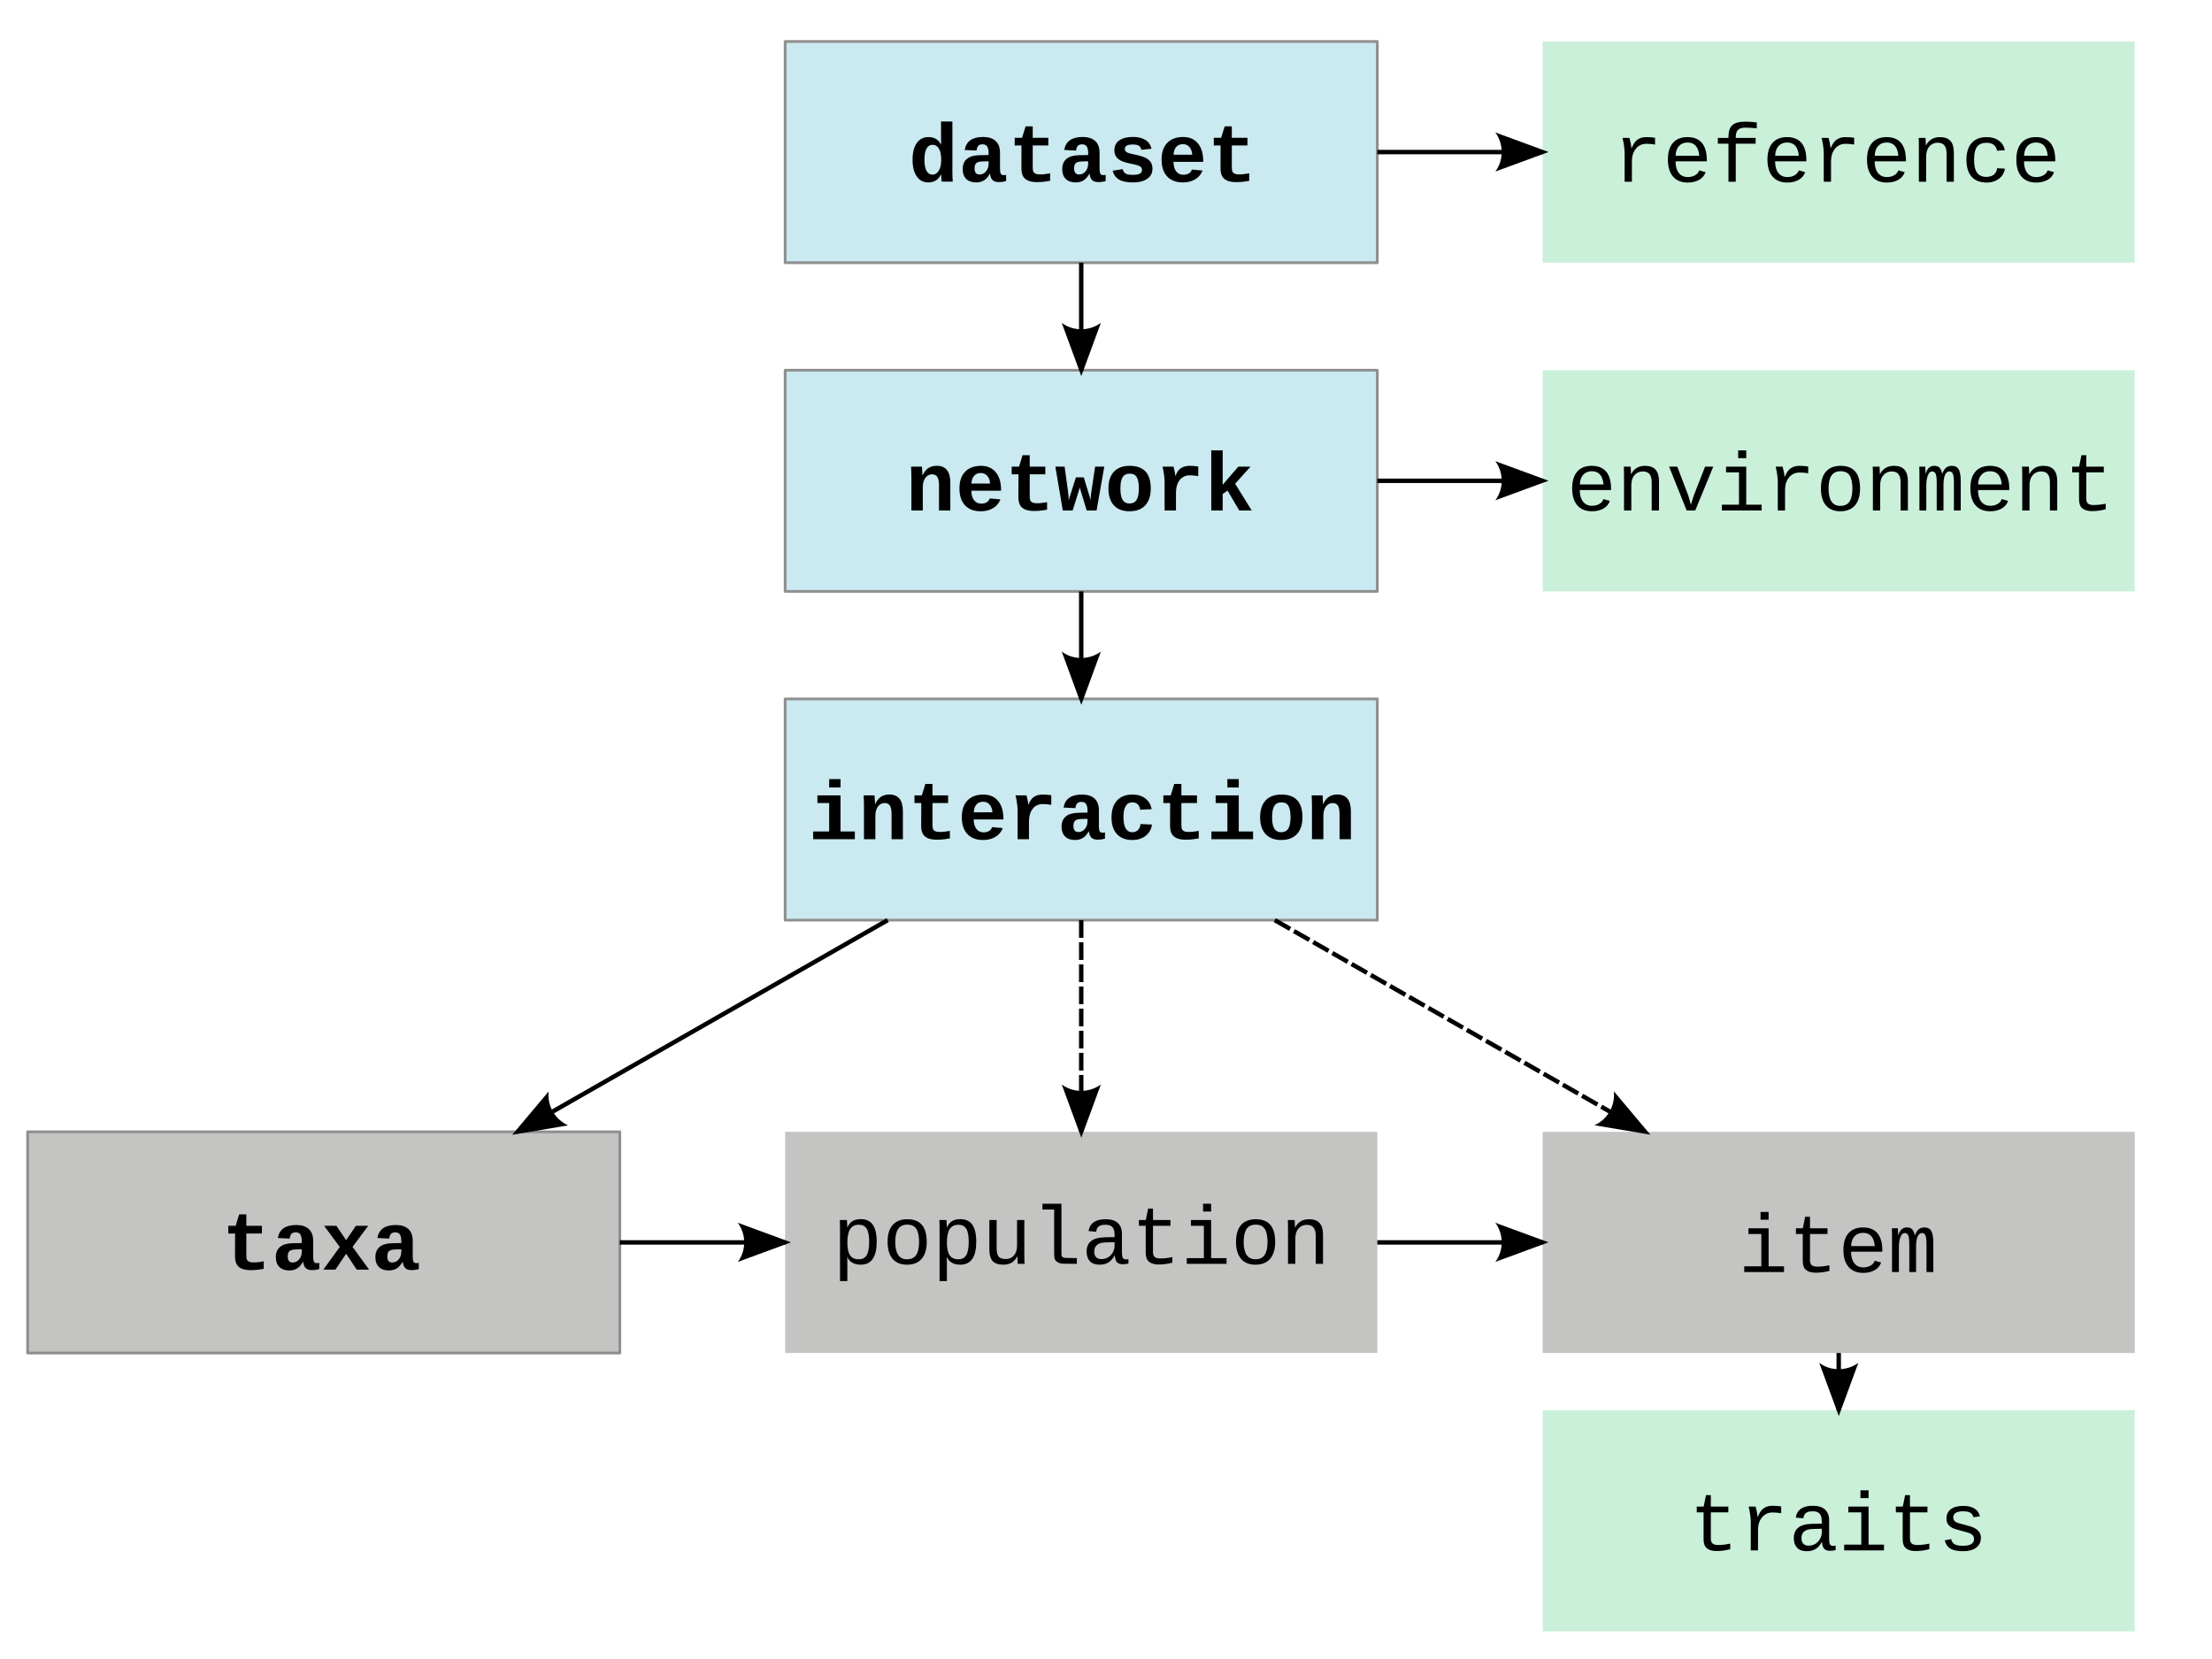
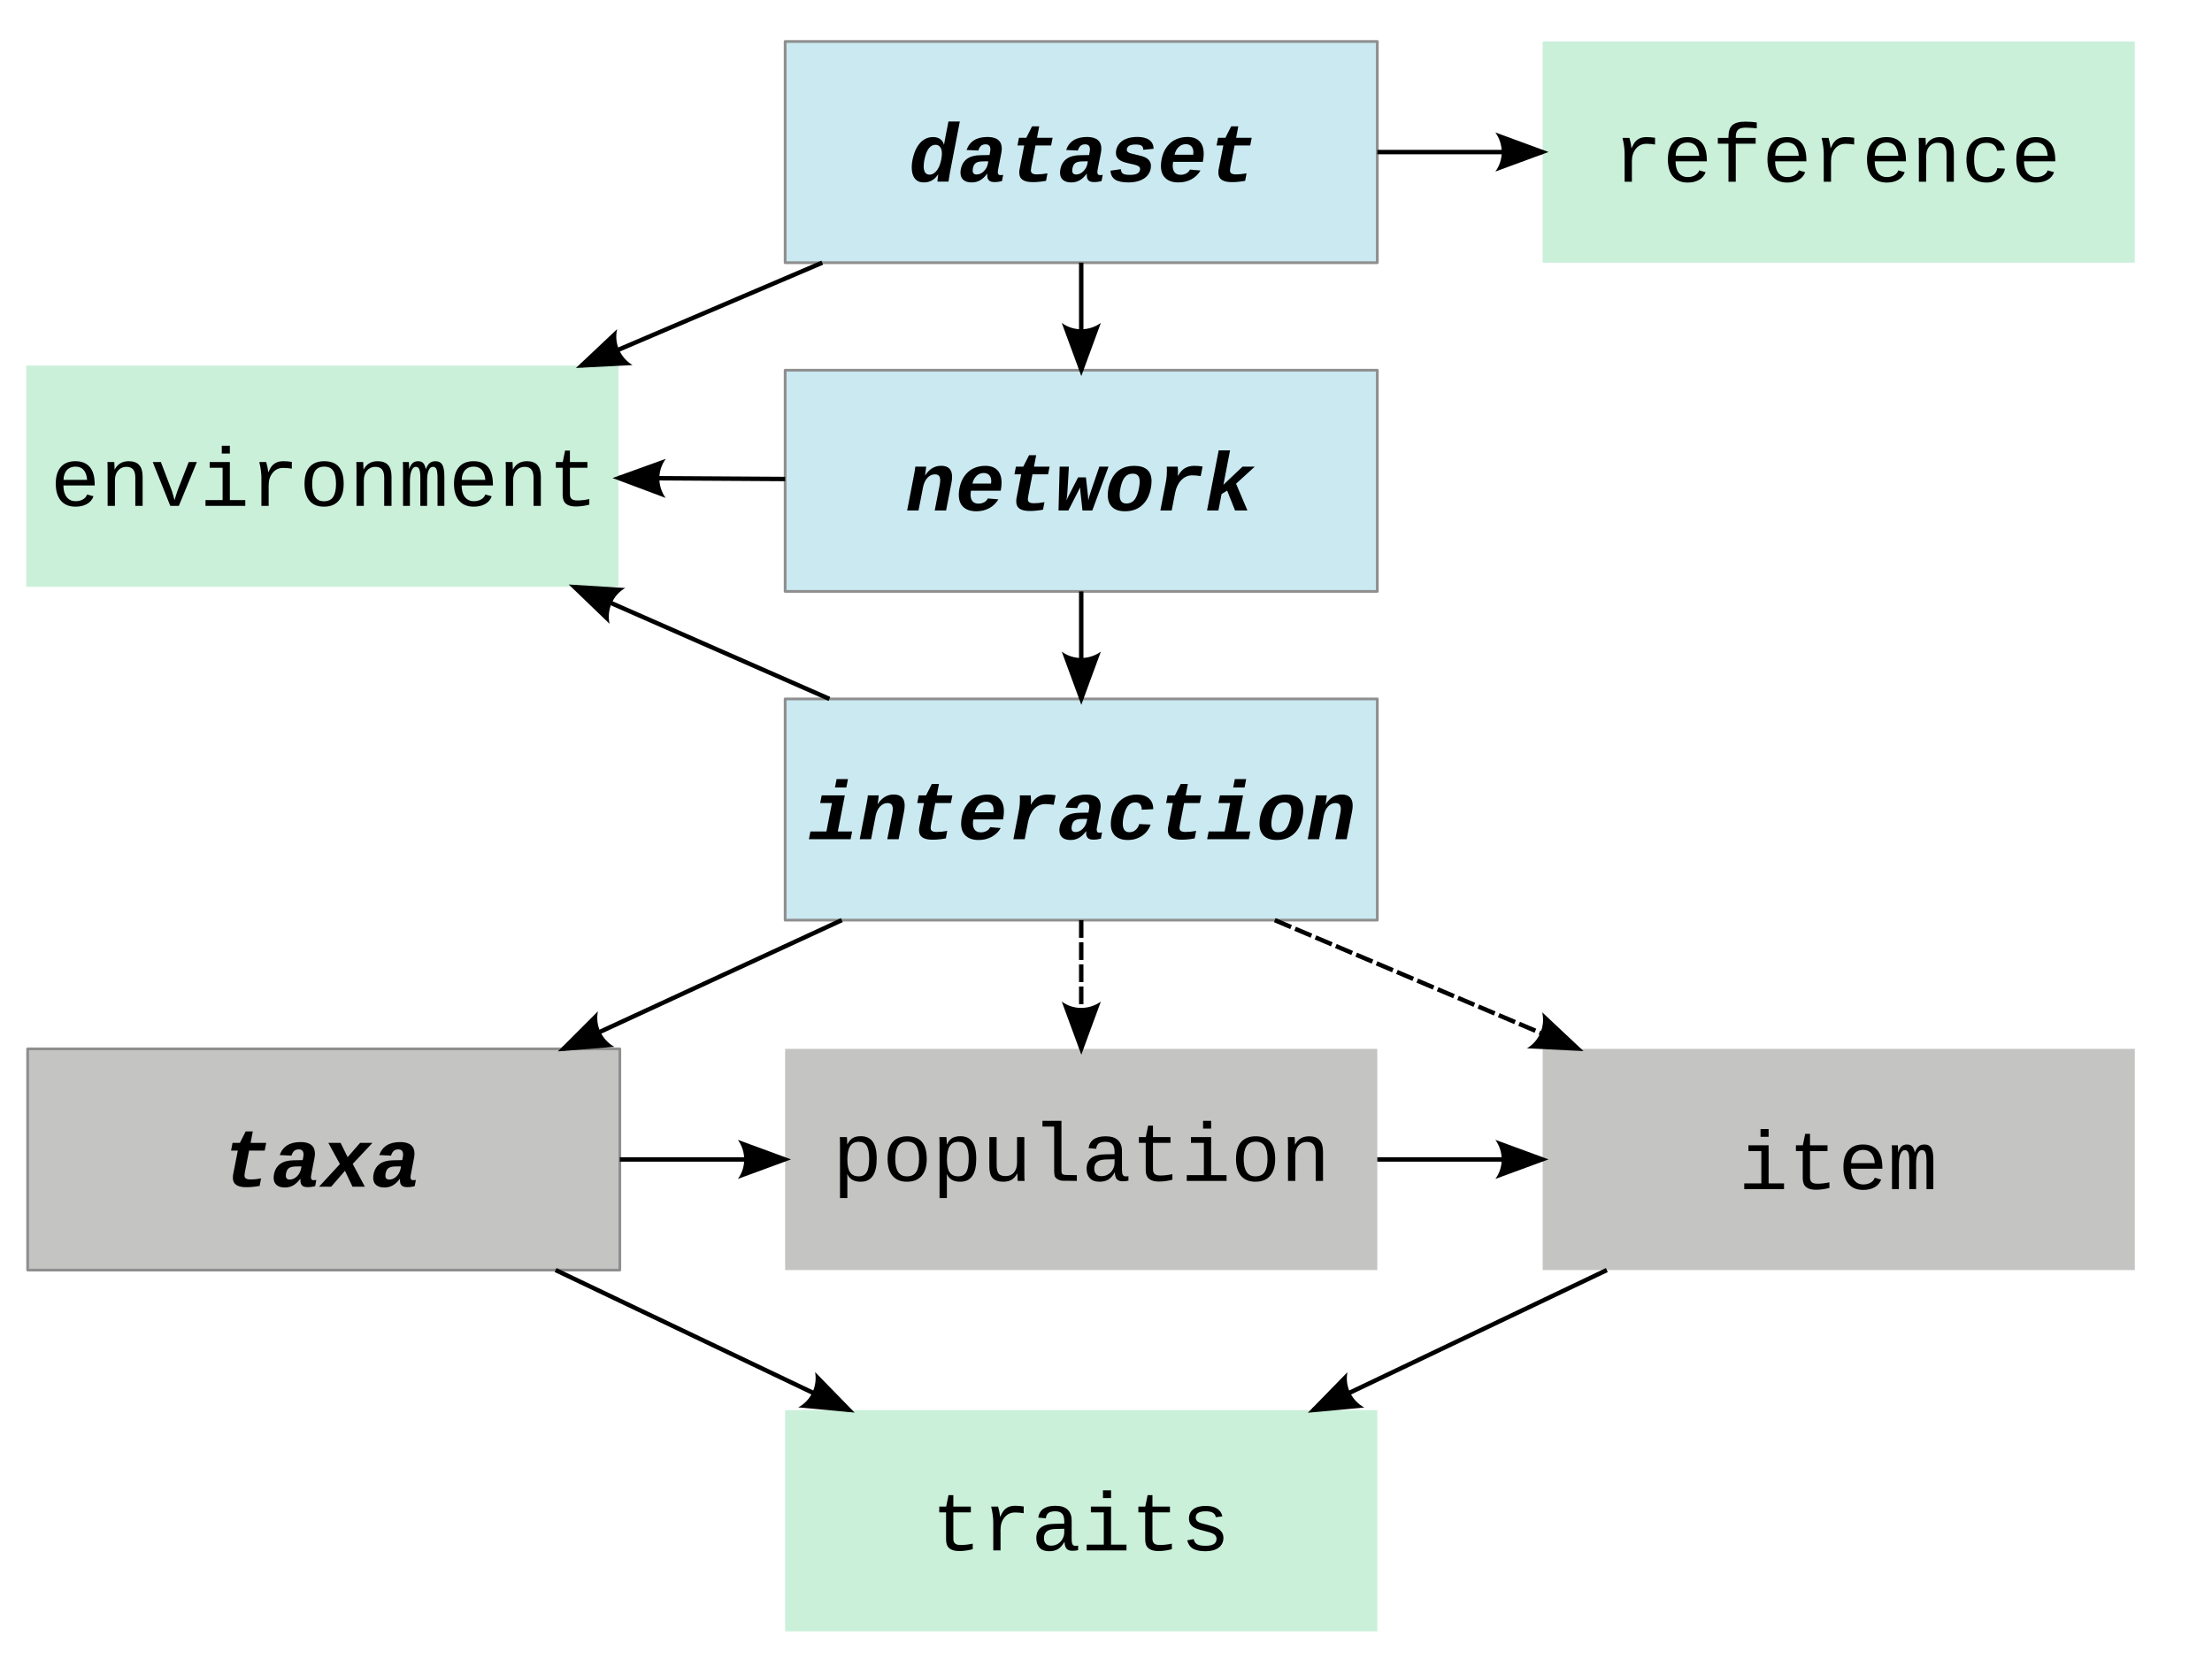
<svg xmlns="http://www.w3.org/2000/svg" width="800px" height="600px" id="svg2996" version="1.1">
  <defs id="defs2998">
    <marker orient="auto" refY="0.0" refX="0.0" id="Arrow2Lend" style="overflow:visible;">
      <path id="path4188" style="fill-rule:evenodd;stroke-width:0.625;stroke-linejoin:round;" d="M 8.719,4.034 L -2.207,0.016 L 8.719,-4.002 C 6.973,-1.63 6.983,1.616 8.719,4.034 z " transform="scale(1.1) rotate(180) translate(1,0)" />
    </marker>
    <marker style="overflow:visible" id="InfiniteLineEnd" refX="0" refY="0" orient="auto">
      <g id="g4402" style="fill:#000000">
        <circle id="circle4404" r="0.8" cy="0" cx="3" />
        <circle id="circle4406" r="0.8" cy="0" cx="6.5" />
        <circle id="circle4408" r="0.8" cy="0" cx="10" />
      </g>
    </marker>
    <marker orient="auto" refY="0.0" refX="0.0" id="Arrow1Mstart" style="overflow:visible">
      <path id="path4173" d="M 0.0,0.0 L 5.0,-5.0 L -12.5,0.0 L 5.0,5.0 L 0.0,0.0 z " style="fill-rule:evenodd;stroke:#000000;stroke-width:1.0pt" transform="scale(0.4) translate(10,0)" />
    </marker>
    <marker orient="auto" refY="0.0" refX="0.0" id="TriangleOutL" style="overflow:visible">
      <path id="path4309" d="M 5.77,0.0 L -2.88,5.0 L -2.88,-5.0 L 5.77,0.0 z " style="fill-rule:evenodd;stroke:#000000;stroke-width:1.0pt" transform="scale(0.8)" />
    </marker>
    <marker orient="auto" refY="0.0" refX="0.0" id="Arrow1Lend" style="overflow:visible;">
      <path id="path4170" d="M 0.0,0.0 L 5.0,-5.0 L -12.5,0.0 L 5.0,5.0 L 0.0,0.0 z " style="fill-rule:evenodd;stroke:#000000;stroke-width:1.0pt;" transform="scale(0.8) rotate(180) translate(12.5,0)" />
    </marker>
    <marker orient="auto" refY="0" refX="0" id="Arrow2Lend-2" style="overflow:visible">
      <path id="path4188-4" style="fill-rule:evenodd;stroke-width:0.625;stroke-linejoin:round" d="M 8.719,4.034 -2.207,0.016 8.719,-4.002 c -1.745,2.372 -1.735,5.617 -6e-7,8.035 z" transform="matrix(-1.1,0,0,-1.1,-1.1,0)" />
    </marker>
    <marker orient="auto" refY="0" refX="0" id="Arrow2Lend-9" style="overflow:visible">
      <path id="path4188-9" style="fill-rule:evenodd;stroke-width:0.625;stroke-linejoin:round" d="M 8.719,4.034 -2.207,0.016 8.719,-4.002 c -1.745,2.372 -1.735,5.617 -6e-7,8.035 z" transform="matrix(-1.1,0,0,-1.1,-1.1,0)" />
    </marker>
+     <marker orient="auto" refY="0" refX="0" id="Arrow2Lend-8" style="overflow:visible">
+       <path id="path4188-5" style="fill-rule:evenodd;stroke-width:0.625;stroke-linejoin:round" d="M 8.719,4.034 -2.207,0.016 8.719,-4.002 c -1.745,2.372 -1.735,5.617 -6e-7,8.035 z" transform="matrix(-1.1,0,0,-1.1,-1.1,0)" />
+     </marker>
+     <marker orient="auto" refY="0" refX="0" id="Arrow2Lend-6" style="overflow:visible">
+       <path id="path4188-49" style="fill-rule:evenodd;stroke-width:0.625;stroke-linejoin:round" d="M 8.719,4.034 -2.207,0.016 8.719,-4.002 c -1.745,2.372 -1.735,5.617 -6e-7,8.035 z" transform="matrix(-1.1,0,0,-1.1,-1.1,0)" />
+     </marker>
+     <marker orient="auto" refY="0" refX="0" id="Arrow2Lend-96" style="overflow:visible">
+       <path id="path4188-7" style="fill-rule:evenodd;stroke-width:0.625;stroke-linejoin:round" d="M 8.719,4.034 -2.207,0.016 8.719,-4.002 c -1.745,2.372 -1.735,5.617 -6e-7,8.035 z" transform="matrix(-1.1,0,0,-1.1,-1.1,0)" />
+     </marker>
+     <marker orient="auto" refY="0" refX="0" id="Arrow2Lend-62" style="overflow:visible">
+       <path id="path4188-3" style="fill-rule:evenodd;stroke-width:0.625;stroke-linejoin:round" d="M 8.719,4.034 -2.207,0.016 8.719,-4.002 c -1.745,2.372 -1.735,5.617 -6e-7,8.035 z" transform="matrix(-1.1,0,0,-1.1,-1.1,0)" />
+     </marker>
  </defs>
  <g id="layer1">
-     <rect style="opacity:0.44;fill:#1f241c;fill-opacity:0.596;stroke-width:1;stroke-miterlimit:4;stroke-dasharray:none;stroke:#000000;stroke-opacity:1;stroke-linejoin:round" id="rect3006" width="214.16" height="80" x="10" y="409.333" />
-     <text xml:space="preserve" style="font-size:40px;font-style:normal;font-weight:normal;line-height:125%;letter-spacing:0px;word-spacing:0px;fill:#000000;fill-opacity:1;stroke:none;font-family:Sans" x="80.21" y="459.177" id="text3035">
-       <tspan id="tspan3037" x="80.21" y="459.177" style="font-size:30px;font-style:normal;font-variant:normal;font-weight:bold;font-stretch:normal;font-family:Cousine;-inkscape-font-specification:Cousine">taxa</tspan>
+     <rect style="opacity:0.44;fill:#1f241c;fill-opacity:0.596;stroke:#000000;stroke-width:1;stroke-linejoin:round;stroke-miterlimit:4;stroke-opacity:1;stroke-dasharray:none" id="rect3006" width="214.16" height="80" x="10" y="379.333" />
+     <text xml:space="preserve" style="font-size:40px;font-style:normal;font-weight:normal;line-height:125%;letter-spacing:0px;word-spacing:0px;fill:#000000;fill-opacity:1;stroke:none;font-family:Sans" x="80.21" y="429.177" id="text3035">
+       <tspan id="tspan3037" x="80.21" y="429.177" style="font-size:30px;font-style:italic;font-variant:normal;font-weight:bold;font-stretch:normal;font-family:Cousine;-inkscape-font-specification:Cousine Italic">taxa</tspan>
    </text>
-     <g id="g3328" transform="translate(273.96,232.1111)">
+     <g id="g3328" transform="translate(273.96,202.1111)">
      <g transform="translate(-29.65565,-37.77779)" id="g3225">
        <rect style="opacity:0.44;fill:#1f241c;fill-opacity:0.596" id="rect3006-5" width="214.16" height="80" x="39.656" y="215" />
        <text xml:space="preserve" style="font-size:40px;font-style:normal;font-weight:normal;line-height:125%;letter-spacing:0px;word-spacing:0px;fill:#000000;fill-opacity:1;stroke:none;font-family:Sans" x="56.794" y="262.756" id="text3035-4">
          <tspan id="tspan3037-5" x="56.794" y="262.756" style="font-size:30px;font-style:normal;font-variant:normal;font-weight:normal;font-stretch:normal;font-family:Cousine;-inkscape-font-specification:Cousine">population</tspan>
        </text>
      </g>
    </g>
-     <g id="g3334" transform="translate(547.9201,68.22221)">
+     <g id="g3334" transform="translate(547.9201,38.22221)">
      <g transform="translate(-31.20753,-14.72224)" id="g3230">
        <rect style="opacity:0.44;fill:#1f241c;fill-opacity:0.596" id="rect3006-5-5" width="214.16" height="80" x="41.208" y="355.833" />
        <text xml:space="preserve" style="font-size:40px;font-style:normal;font-weight:normal;line-height:125%;letter-spacing:0px;word-spacing:0px;fill:#000000;fill-opacity:1;stroke:none;font-family:Sans" x="112.025" y="406.556" id="text3035-4-9">
          <tspan id="tspan3037-5-4" x="112.025" y="406.556" style="font-size:30px;font-style:normal;font-variant:normal;font-weight:normal;font-stretch:normal;font-family:Cousine;-inkscape-font-specification:Cousine">item</tspan>
        </text>
      </g>
    </g>
    <rect style="opacity:0.44;fill:#37abc8;fill-opacity:0.596;stroke-width:1;stroke-miterlimit:4;stroke-dasharray:none;stroke:#000000;stroke-opacity:1;stroke-linejoin:round" id="rect3006-4" width="214.16" height="80" x="283.96" y="15" />
    <text xml:space="preserve" style="font-size:40px;font-style:normal;font-weight:normal;line-height:125%;letter-spacing:0px;word-spacing:0px;fill:#000000;fill-opacity:1;stroke:none;font-family:Sans" x="328.616" y="65.679" id="text3035-0">
-       <tspan id="tspan3037-2" x="328.616" y="65.679" style="font-size:30px;font-style:normal;font-variant:normal;font-weight:bold;font-stretch:normal;font-family:Cousine;-inkscape-font-specification:Cousine">dataset</tspan>
+       <tspan id="tspan3037-2" x="328.616" y="65.679" style="font-size:30px;font-style:italic;font-variant:normal;font-weight:bold;font-stretch:normal;font-family:Cousine;-inkscape-font-specification:Cousine Italic">dataset</tspan>
    </text>
    <rect style="opacity:0.44;fill:#37abc8;fill-opacity:0.596;stroke-width:1;stroke-miterlimit:4;stroke-dasharray:none;stroke:#000000;stroke-opacity:1;stroke-linejoin:round" id="rect3006-5-0" width="214.16" height="80" x="283.96" y="133.889" />
    <text xml:space="preserve" style="font-size:40px;font-style:normal;font-weight:normal;line-height:125%;letter-spacing:0px;word-spacing:0px;fill:#000000;fill-opacity:1;stroke:none;font-family:Sans" x="327.524" y="184.612" id="text3035-4-3">
-       <tspan id="tspan3037-5-6" x="327.524" y="184.612" style="font-size:30px;font-style:normal;font-variant:normal;font-weight:bold;font-stretch:normal;font-family:Cousine;-inkscape-font-specification:Cousine">network</tspan>
+       <tspan id="tspan3037-5-6" x="327.524" y="184.612" style="font-size:30px;font-style:italic;font-variant:normal;font-weight:bold;font-stretch:normal;font-family:Cousine;-inkscape-font-specification:Cousine Italic">network</tspan>
    </text>
    <rect style="opacity:0.44;fill:#37abc8;fill-opacity:0.596;stroke-width:1;stroke-miterlimit:4;stroke-dasharray:none;stroke:#000000;stroke-opacity:1;stroke-linejoin:round" id="rect3006-5-5-3" width="214.16" height="80" x="283.96" y="252.778" />
    <text xml:space="preserve" style="font-size:40px;font-style:normal;font-weight:normal;line-height:125%;letter-spacing:0px;word-spacing:0px;fill:#000000;fill-opacity:1;stroke:none;font-family:Sans" x="292.368" y="303.5" id="text3035-4-9-7">
-       <tspan id="tspan3037-5-4-4" x="292.368" y="303.5" style="font-size:30px;font-style:normal;font-variant:normal;font-weight:bold;font-stretch:normal;font-family:Cousine;-inkscape-font-specification:Cousine">interaction</tspan>
+       <tspan id="tspan3037-5-4-4" x="292.368" y="303.5" style="font-size:30px;font-style:italic;font-variant:normal;font-weight:bold;font-stretch:normal;font-family:Cousine;-inkscape-font-specification:Cousine Italic">interaction</tspan>
    </text>
    <g id="g3363" transform="translate(-22.5,1.666667)">
      <rect y="13.333" x="580.42" height="80" width="214.16" id="rect3006-4-9" style="opacity:0.44;fill:#37c871;fill-opacity:0.596" />
      <text id="text3035-0-1" y="64.056" x="605.762" style="font-size:40px;font-style:normal;font-weight:normal;line-height:125%;letter-spacing:0px;word-spacing:0px;fill:#000000;fill-opacity:1;stroke:none;font-family:Sans" xml:space="preserve">
        <tspan style="font-size:30px;font-style:normal;font-variant:normal;font-weight:normal;font-stretch:normal;font-family:Cousine;-inkscape-font-specification:Cousine" y="64.056" x="605.762" id="tspan3037-2-5">reference</tspan>
      </text>
    </g>
-     <g id="g3368" transform="translate(-22.5,-43.33333)">
+     <g id="g3368" transform="translate(-570.9201,-45)">
      <rect y="177.222" x="580.42" height="80" width="214.16" id="rect3006-4-9-8" style="opacity:0.44;fill:#37c871;fill-opacity:0.596" />
      <text id="text3035-0-1-8" y="227.945" x="589.136" style="font-size:40px;font-style:normal;font-weight:normal;line-height:125%;letter-spacing:0px;word-spacing:0px;fill:#000000;fill-opacity:1;stroke:none;font-family:Sans" xml:space="preserve">
        <tspan style="font-size:30px;font-style:normal;font-variant:normal;font-weight:normal;font-stretch:normal;font-family:Cousine;-inkscape-font-specification:Cousine" y="227.945" x="589.136" id="tspan3037-2-5-4">environment</tspan>
      </text>
    </g>
-     <g id="g3340" transform="translate(546.7101,5)">
+     <g id="g3340" transform="translate(272.75,5)">
      <rect y="505" x="11.21" height="80" width="214.16" id="rect3006-4-9-8-3" style="opacity:0.44;fill:#37c871;fill-opacity:0.596" />
      <text id="text3035-0-1-8-0" y="555.723" x="64.164" style="font-size:40px;font-style:normal;font-weight:normal;line-height:125%;letter-spacing:0px;word-spacing:0px;fill:#000000;fill-opacity:1;stroke:none;font-family:Sans" xml:space="preserve">
        <tspan style="font-size:30px;font-style:normal;font-variant:normal;font-weight:normal;font-stretch:normal;font-family:Cousine;-inkscape-font-specification:Cousine" y="555.723" x="64.164" id="tspan3037-2-5-4-9">traits</tspan>
      </text>
    </g>
-     <path style="fill:none;stroke:#000000;stroke-width:1.6;stroke-linecap:butt;stroke-linejoin:miter;stroke-opacity:1;color:#000000;stroke-miterlimit:4;stroke-dasharray:none;stroke-dashoffset:0;marker:none;marker-end:url(#Arrow2Lend);visibility:visible;display:inline;overflow:visible;enable-background:accumulate" d="m 498.12,55 59.8,0" id="path3373" />
-     <path style="fill:none;stroke:#000000;stroke-width:1.6;stroke-linecap:butt;stroke-linejoin:miter;stroke-opacity:1;color:#000000;stroke-miterlimit:4;stroke-dasharray:none;stroke-dashoffset:0;marker:none;marker-end:url(#Arrow2Lend);visibility:visible;display:inline;overflow:visible;enable-background:accumulate" d="m 498.12,173.889 59.8,0" id="path3375" />
-     <path style="fill:none;stroke:#000000;stroke-width:1.6;stroke-linecap:butt;stroke-linejoin:miter;stroke-opacity:1;color:#000000;stroke-miterlimit:4;stroke-dasharray:none;stroke-dashoffset:0;marker:none;marker-end:url(#Arrow2Lend);visibility:visible;display:inline;overflow:visible;enable-background:accumulate" d="m 224.16,449.333 59.8,0" id="path3377" />
-     <path style="fill:none;stroke:#000000;stroke-width:1.6;stroke-linecap:butt;stroke-linejoin:miter;stroke-opacity:1;color:#000000;stroke-miterlimit:4;stroke-dasharray:none;stroke-dashoffset:0;marker:none;marker-end:url(#Arrow2Lend);visibility:visible;display:inline;overflow:visible;enable-background:accumulate" d="m 498.12,449.333 59.8,0" id="path3379" />
-     <path style="fill:none;stroke:#000000;stroke-width:1.6;stroke-linecap:butt;stroke-linejoin:miter;stroke-opacity:1;color:#000000;stroke-miterlimit:4;stroke-dasharray:none;stroke-dashoffset:0;marker:none;marker-end:url(#Arrow2Lend);visibility:visible;display:inline;overflow:visible;enable-background:accumulate" d="M 665,489.333 665,510" id="path3381" />
-     <path style="fill:none;stroke:#000000;stroke-width:1.6;stroke-linecap:butt;stroke-linejoin:miter;stroke-opacity:1;marker-end:url(#Arrow2Lend);stroke-miterlimit:4;stroke-dasharray:none;marker-mid:none;marker-start:none" d="M 321.043,332.778 187.077,409.333" id="path3385" />
-     <path style="fill:none;stroke:#000000;stroke-width:1.6;stroke-linecap:butt;stroke-linejoin:miter;stroke-opacity:1;color:#000000;stroke-miterlimit:4;stroke-dasharray:6.4,1.6;stroke-dashoffset:0;marker:none;marker-end:url(#Arrow2Lend);visibility:visible;display:inline;overflow:visible;enable-background:accumulate" d="m 391.04,332.778 0,76.556" id="path3387" />
-     <path style="fill:none;stroke:#000000;stroke-width:1.6;stroke-linecap:butt;stroke-linejoin:miter;stroke-opacity:1;color:#000000;stroke-miterlimit:4;stroke-dasharray:6.4,1.6;stroke-dashoffset:0;marker:none;marker-end:url(#Arrow2Lend);visibility:visible;display:inline;overflow:visible;enable-background:accumulate" d="m 461.037,332.778 133.966,76.556" id="path3389" />
-     <path style="fill:none;stroke:#000000;stroke-width:1.6;stroke-linecap:butt;stroke-linejoin:miter;stroke-opacity:1;color:#000000;stroke-miterlimit:4;stroke-dasharray:none;stroke-dashoffset:0;marker:none;marker-end:url(#Arrow2Lend);visibility:visible;display:inline;overflow:visible;enable-background:accumulate" d="m 391.04,95 0,38.889" id="path3391" />
-     <path style="fill:none;stroke:#000000;stroke-width:1.6;stroke-linecap:butt;stroke-linejoin:miter;stroke-opacity:1;color:#000000;stroke-miterlimit:4;stroke-dasharray:none;stroke-dashoffset:0;marker:none;marker-end:url(#Arrow2Lend);visibility:visible;display:inline;overflow:visible;enable-background:accumulate" d="m 391.04,213.889 0,38.889" id="path3393" />
+     <path style="color:#000000;fill:none;stroke:#000000;stroke-width:1.6;stroke-linecap:butt;stroke-linejoin:miter;stroke-miterlimit:4;stroke-opacity:1;stroke-dasharray:none;stroke-dashoffset:0;marker:none;marker-end:url(#Arrow2Lend);visibility:visible;display:inline;overflow:visible;enable-background:accumulate" d="m 498.12,55 59.8,0" id="path3373" />
+     <path style="color:#000000;fill:none;stroke:#000000;stroke-width:1.6;stroke-linecap:butt;stroke-linejoin:miter;stroke-miterlimit:4;stroke-opacity:1;stroke-dasharray:none;stroke-dashoffset:0;marker:none;marker-end:url(#Arrow2Lend);visibility:visible;display:inline;overflow:visible;enable-background:accumulate" d="m 498.12,419.333 59.8,0" id="path3379" />
+     <path style="color:#000000;fill:none;stroke:#000000;stroke-width:1.6;stroke-linecap:butt;stroke-linejoin:miter;stroke-miterlimit:4;stroke-opacity:1;stroke-dasharray:6.4, 1.6;stroke-dashoffset:0;marker:none;marker-end:url(#Arrow2Lend);visibility:visible;display:inline;overflow:visible;enable-background:accumulate" d="m 391.04,332.778 0,46.556" id="path3387" />
+     <path style="color:#000000;fill:none;stroke:#000000;stroke-width:1.6;stroke-linecap:butt;stroke-linejoin:miter;stroke-miterlimit:4;stroke-opacity:1;stroke-dasharray:6.4, 1.6;stroke-dashoffset:0;marker:none;marker-end:url(#Arrow2Lend);visibility:visible;display:inline;overflow:visible;enable-background:accumulate" d="m 461.037,332.778 109.705,46.556" id="path3389" />
+     <path style="color:#000000;fill:none;stroke:#000000;stroke-width:1.6;stroke-linecap:butt;stroke-linejoin:miter;stroke-miterlimit:4;stroke-opacity:1;stroke-dasharray:none;stroke-dashoffset:0;marker:none;marker-end:url(#Arrow2Lend);visibility:visible;display:inline;overflow:visible;enable-background:accumulate" d="m 391.04,95 0,38.889" id="path3391" />
+     <path style="color:#000000;fill:none;stroke:#000000;stroke-width:1.6;stroke-linecap:butt;stroke-linejoin:miter;stroke-miterlimit:4;stroke-opacity:1;stroke-dasharray:none;stroke-dashoffset:0;marker:none;marker-end:url(#Arrow2Lend);visibility:visible;display:inline;overflow:visible;enable-background:accumulate" d="m 391.04,213.889 0,38.889" id="path3393" />
+     <path style="color:#000000;fill:none;stroke:#000000;stroke-width:1.6;stroke-linecap:butt;stroke-linejoin:miter;stroke-miterlimit:4;stroke-opacity:1;stroke-dasharray:none;stroke-dashoffset:0;marker:none;marker-end:url(#Arrow2Lend);visibility:visible;display:inline;overflow:visible;enable-background:accumulate" d="M 200.945,459.333 307.175,510" id="path3082" />
+     <path style="color:#000000;fill:none;stroke:#000000;stroke-width:1.6;stroke-linecap:butt;stroke-linejoin:miter;stroke-miterlimit:4;stroke-opacity:1;stroke-dasharray:none;stroke-dashoffset:0;marker:none;marker-end:url(#Arrow2Lend);visibility:visible;display:inline;overflow:visible;enable-background:accumulate" d="M 581.135,459.333 474.905,510" id="path3084" />
+     <path style="color:#000000;fill:none;stroke:#000000;stroke-width:1.6;stroke-linecap:butt;stroke-linejoin:miter;stroke-miterlimit:4;stroke-opacity:1;stroke-dasharray:none;stroke-dashoffset:0;marker:none;marker-end:url(#Arrow2Lend);visibility:visible;display:inline;overflow:visible;enable-background:accumulate" d="m 297.385,95 -87.151,37.222" id="path3086" />
+     <path style="color:#000000;fill:none;stroke:#000000;stroke-width:1.6;stroke-linecap:butt;stroke-linejoin:miter;stroke-miterlimit:4;stroke-opacity:1;stroke-dasharray:none;stroke-dashoffset:0;marker:none;marker-end:url(#Arrow2Lend);visibility:visible;display:inline;overflow:visible;enable-background:accumulate" d="m 283.96,173.239 -60.3,-0.366" id="path3088" />
+     <path style="color:#000000;fill:none;stroke:#000000;stroke-width:1.6;stroke-linecap:butt;stroke-linejoin:miter;stroke-miterlimit:4;stroke-opacity:1;stroke-dasharray:none;stroke-dashoffset:0;marker:none;marker-end:url(#Arrow2Lend);visibility:visible;display:inline;overflow:visible;enable-background:accumulate" d="M 299.975,252.778 207.645,212.222" id="path3090" />
+     <path style="fill:none;stroke:#000000;stroke-width:1.6;stroke-linecap:butt;stroke-linejoin:miter;stroke-opacity:1;color:#000000;stroke-miterlimit:4;stroke-dasharray:none;stroke-dashoffset:0;marker:none;marker-end:url(#Arrow2Lend);visibility:visible;display:inline;overflow:visible;enable-background:accumulate" d="M 304.45,332.778 203.67,379.333" id="path3125" />
+     <path style="fill:none;stroke:#000000;stroke-width:1.6;stroke-linecap:butt;stroke-linejoin:miter;stroke-opacity:1;color:#000000;stroke-miterlimit:4;stroke-dasharray:none;stroke-dashoffset:0;marker:none;marker-end:url(#Arrow2Lend);visibility:visible;display:inline;overflow:visible;enable-background:accumulate" d="m 224.16,419.333 59.8,0" id="path3127" />
  </g>
</svg>
